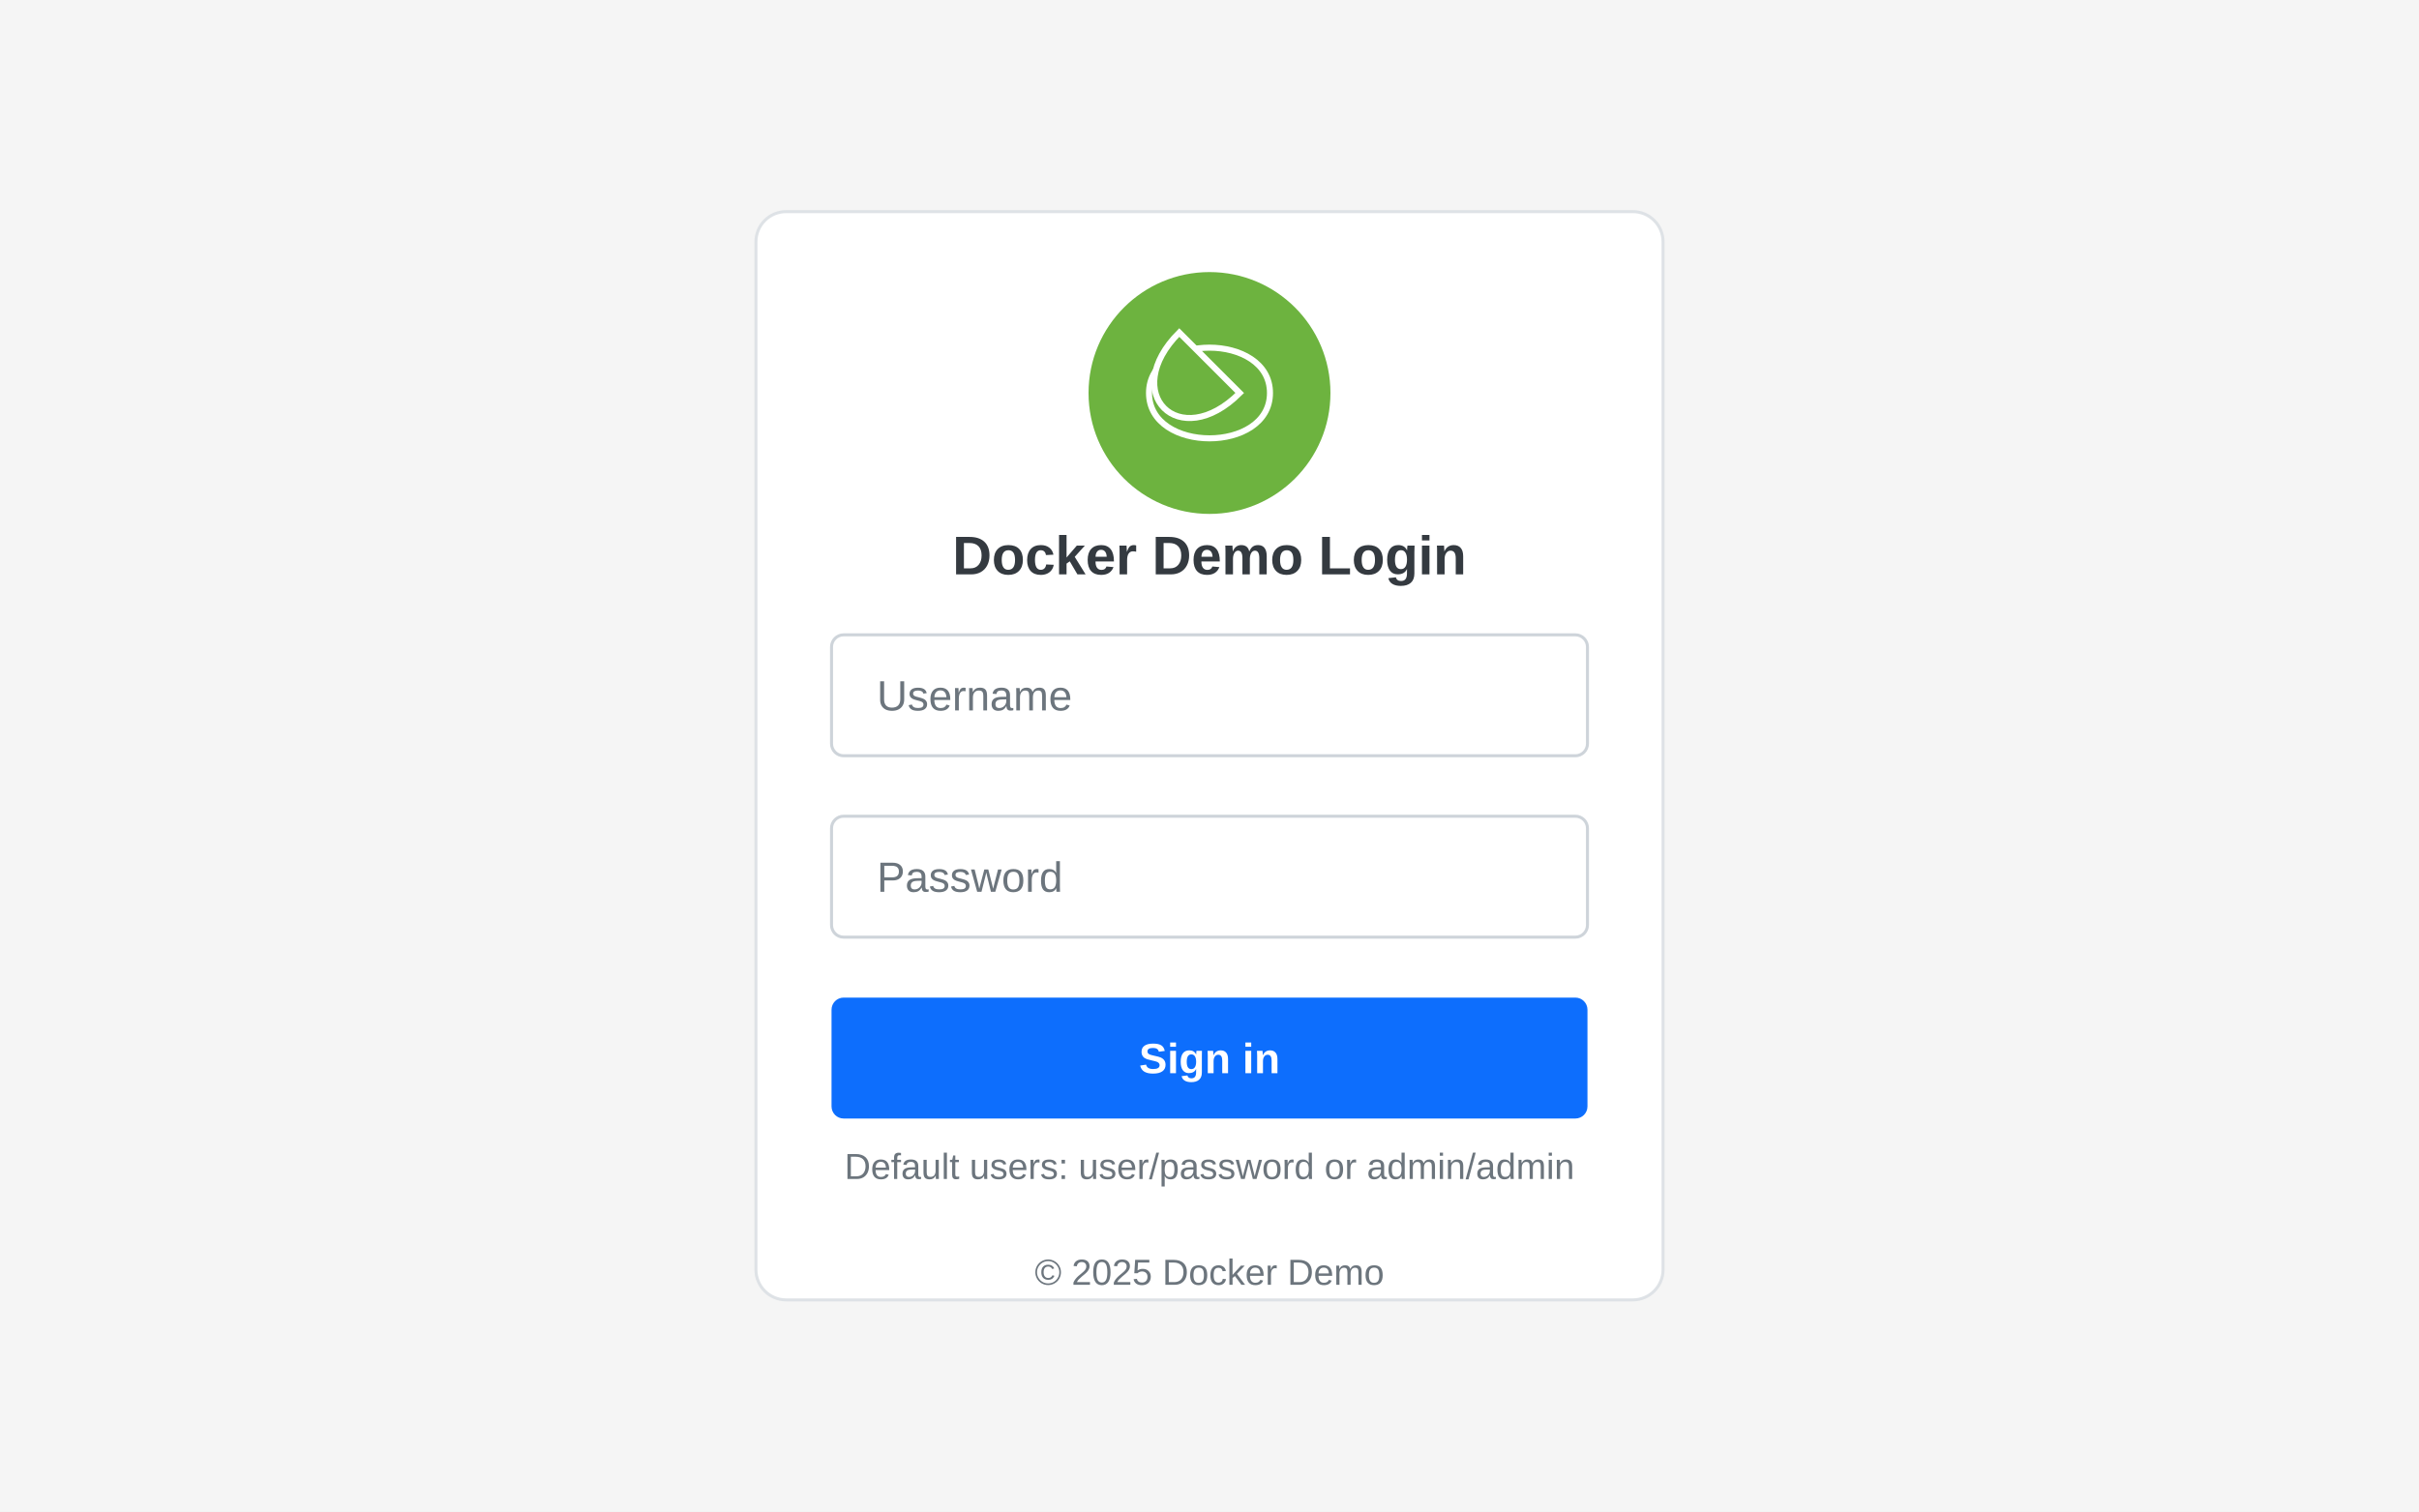
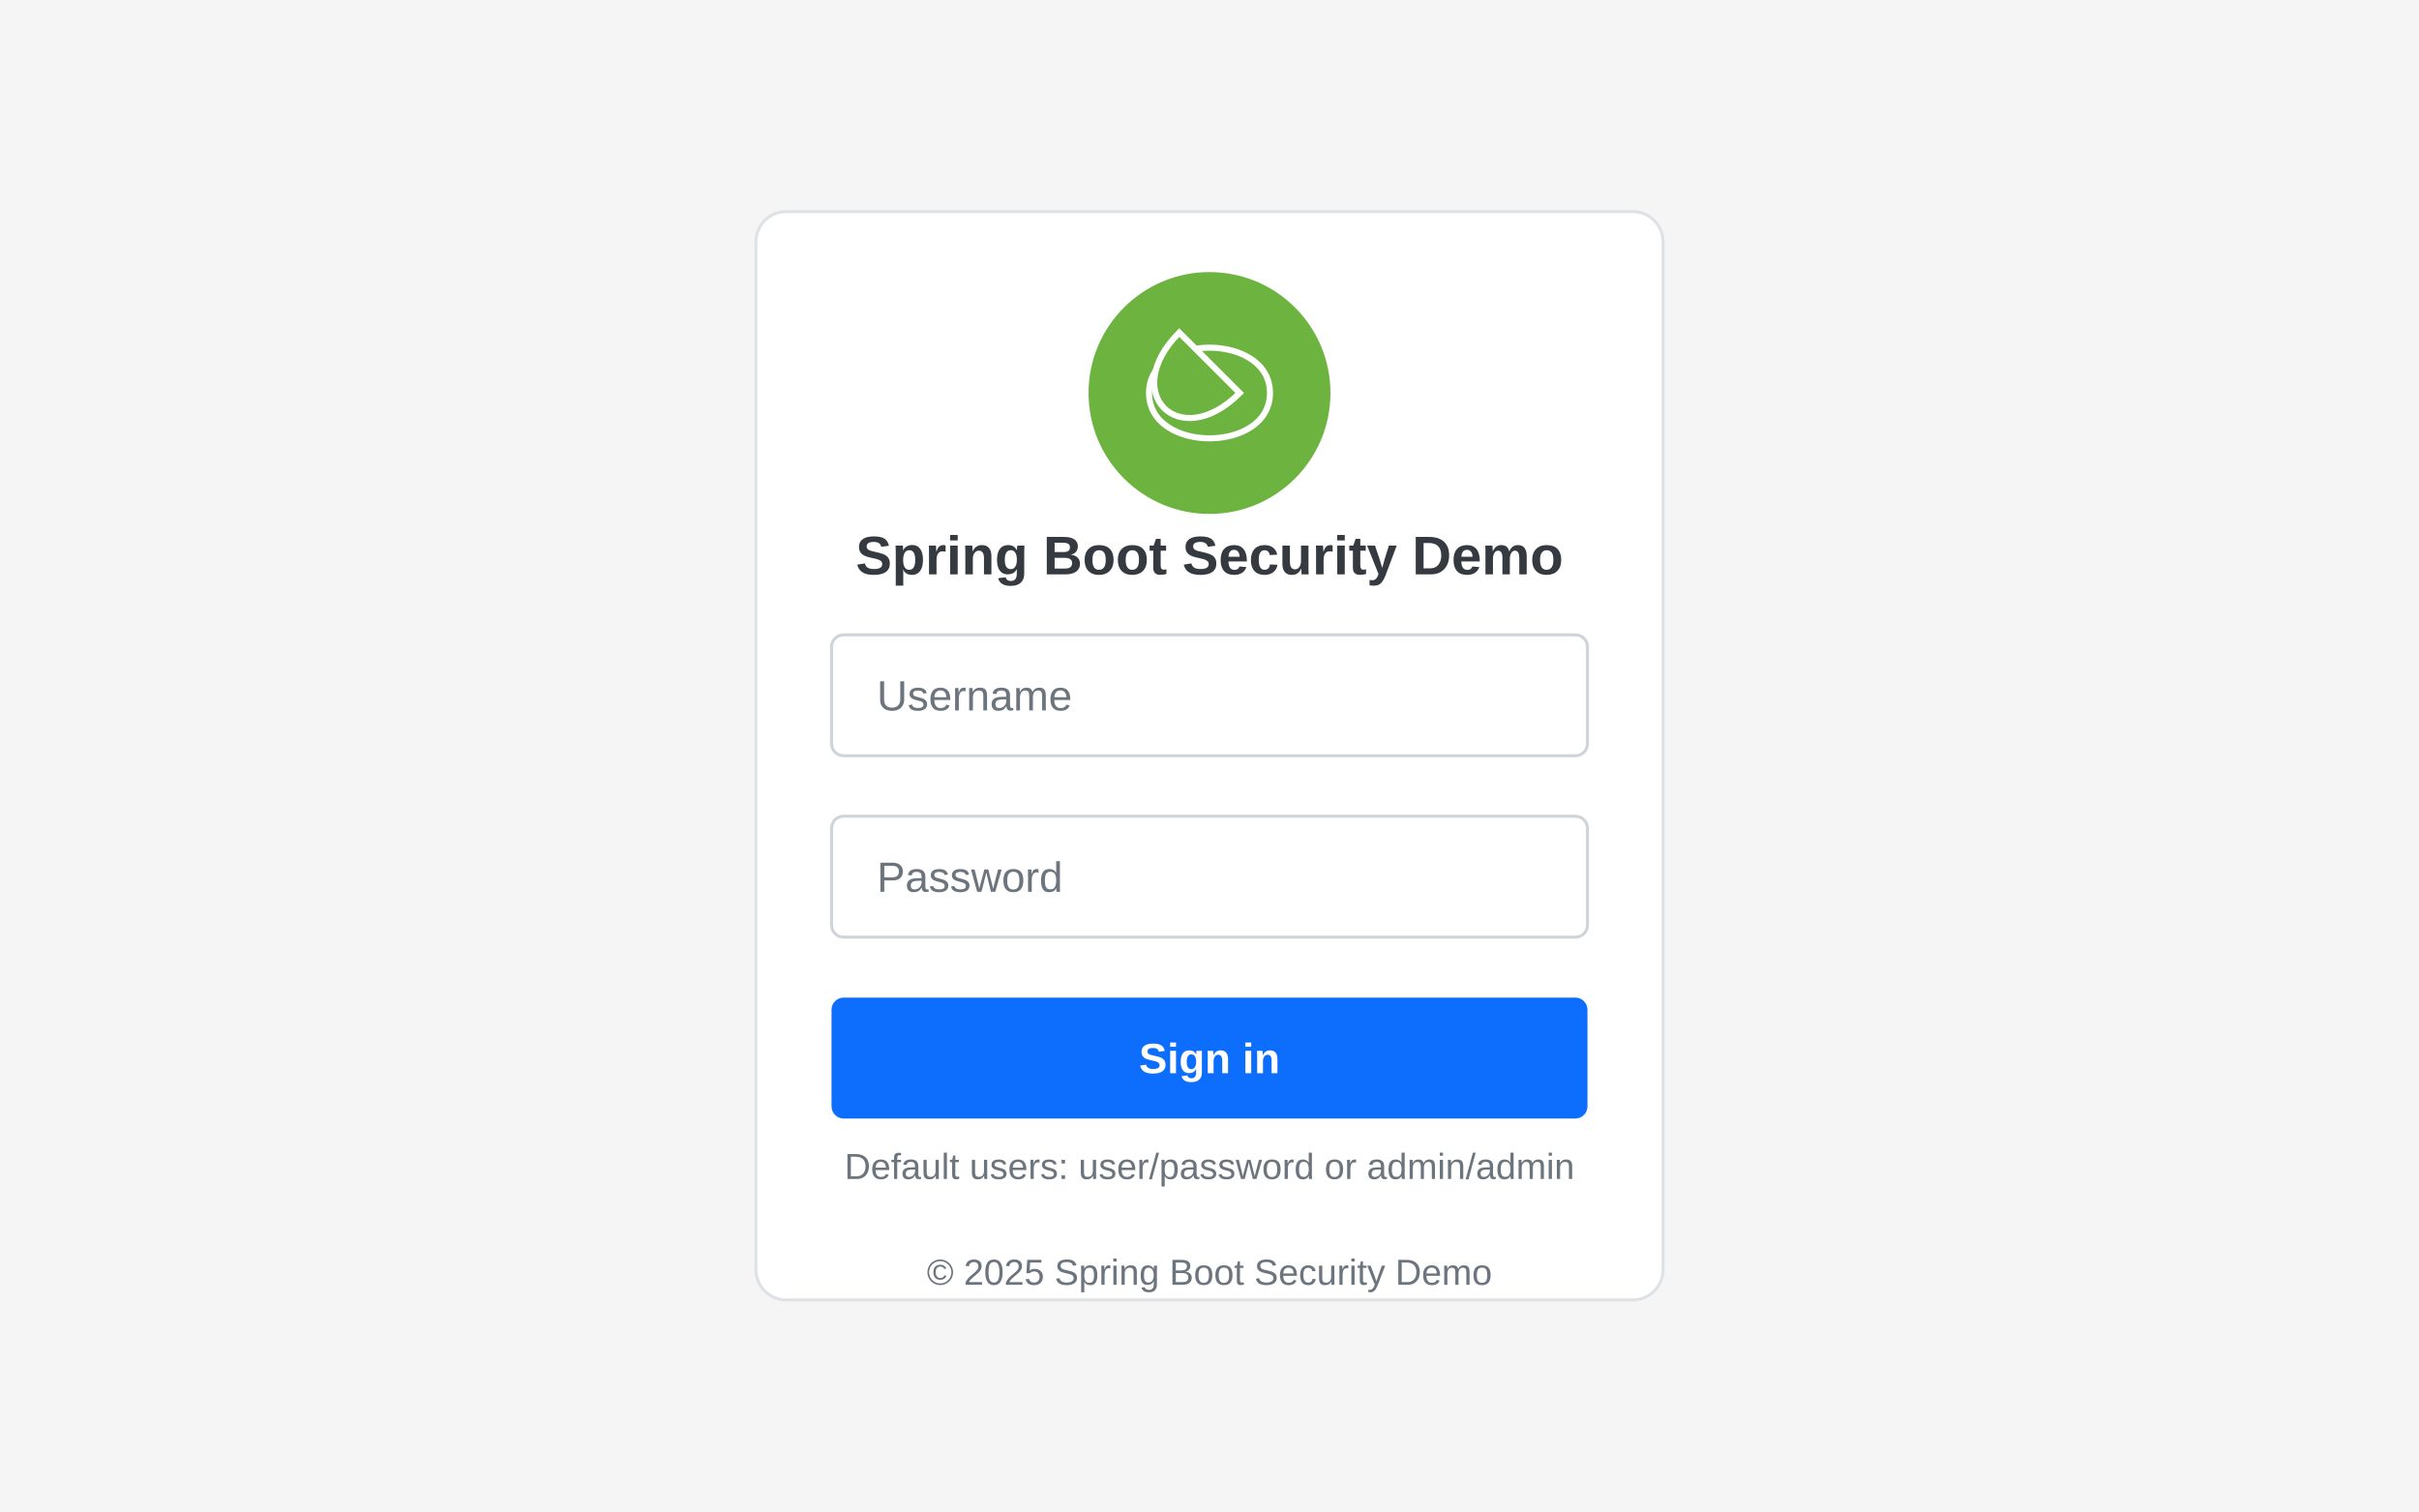
<svg xmlns="http://www.w3.org/2000/svg" width="800" height="500">
  <rect x="0" y="0" width="800" height="500" fill="#f5f5f5" />
  <rect x="250" y="70" width="300" height="360" rx="10" ry="10" fill="white" stroke="#dee2e6" stroke-width="1" />
  <circle cx="400" cy="130" r="40" fill="#6db33f" />
  <path d="M380,130 C380,110 420,110 420,130 C420,150 380,150 380,130 Z" fill="#6db33f" stroke="white" stroke-width="2" />
  <path d="M390,110 C370,130 390,150 410,130 Z" fill="#6db33f" stroke="white" stroke-width="2" />
-   <text x="400" y="190" font-family="Arial" font-size="18" font-weight="bold" text-anchor="middle" fill="#343a40">Docker Demo Login</text>
+   <text x="400" y="190" font-family="Arial" font-size="18" font-weight="bold" text-anchor="middle" fill="#343a40">Spring Boot Security Demo</text>
  <rect x="275" y="210" width="250" height="40" rx="4" ry="4" fill="white" stroke="#ced4da" stroke-width="1" />
  <text x="290" y="235" font-family="Arial" font-size="14" fill="#6c757d">Username</text>
  <rect x="275" y="270" width="250" height="40" rx="4" ry="4" fill="white" stroke="#ced4da" stroke-width="1" />
  <text x="290" y="295" font-family="Arial" font-size="14" fill="#6c757d">Password</text>
  <rect x="275" y="330" width="250" height="40" rx="4" ry="4" fill="#0d6efd" stroke="none" />
  <text x="400" y="355" font-family="Arial" font-size="14" font-weight="bold" text-anchor="middle" fill="white">Sign in</text>
  <text x="400" y="390" font-family="Arial" font-size="12" text-anchor="middle" fill="#6c757d">Default users: user/password or admin/admin</text>
-   <text x="400" y="425" font-family="Arial" font-size="12" text-anchor="middle" fill="#6c757d">© 2025 Docker Demo</text>
+   <text x="400" y="425" font-family="Arial" font-size="12" text-anchor="middle" fill="#6c757d">© 2025 Spring Boot Security Demo</text>
</svg>
